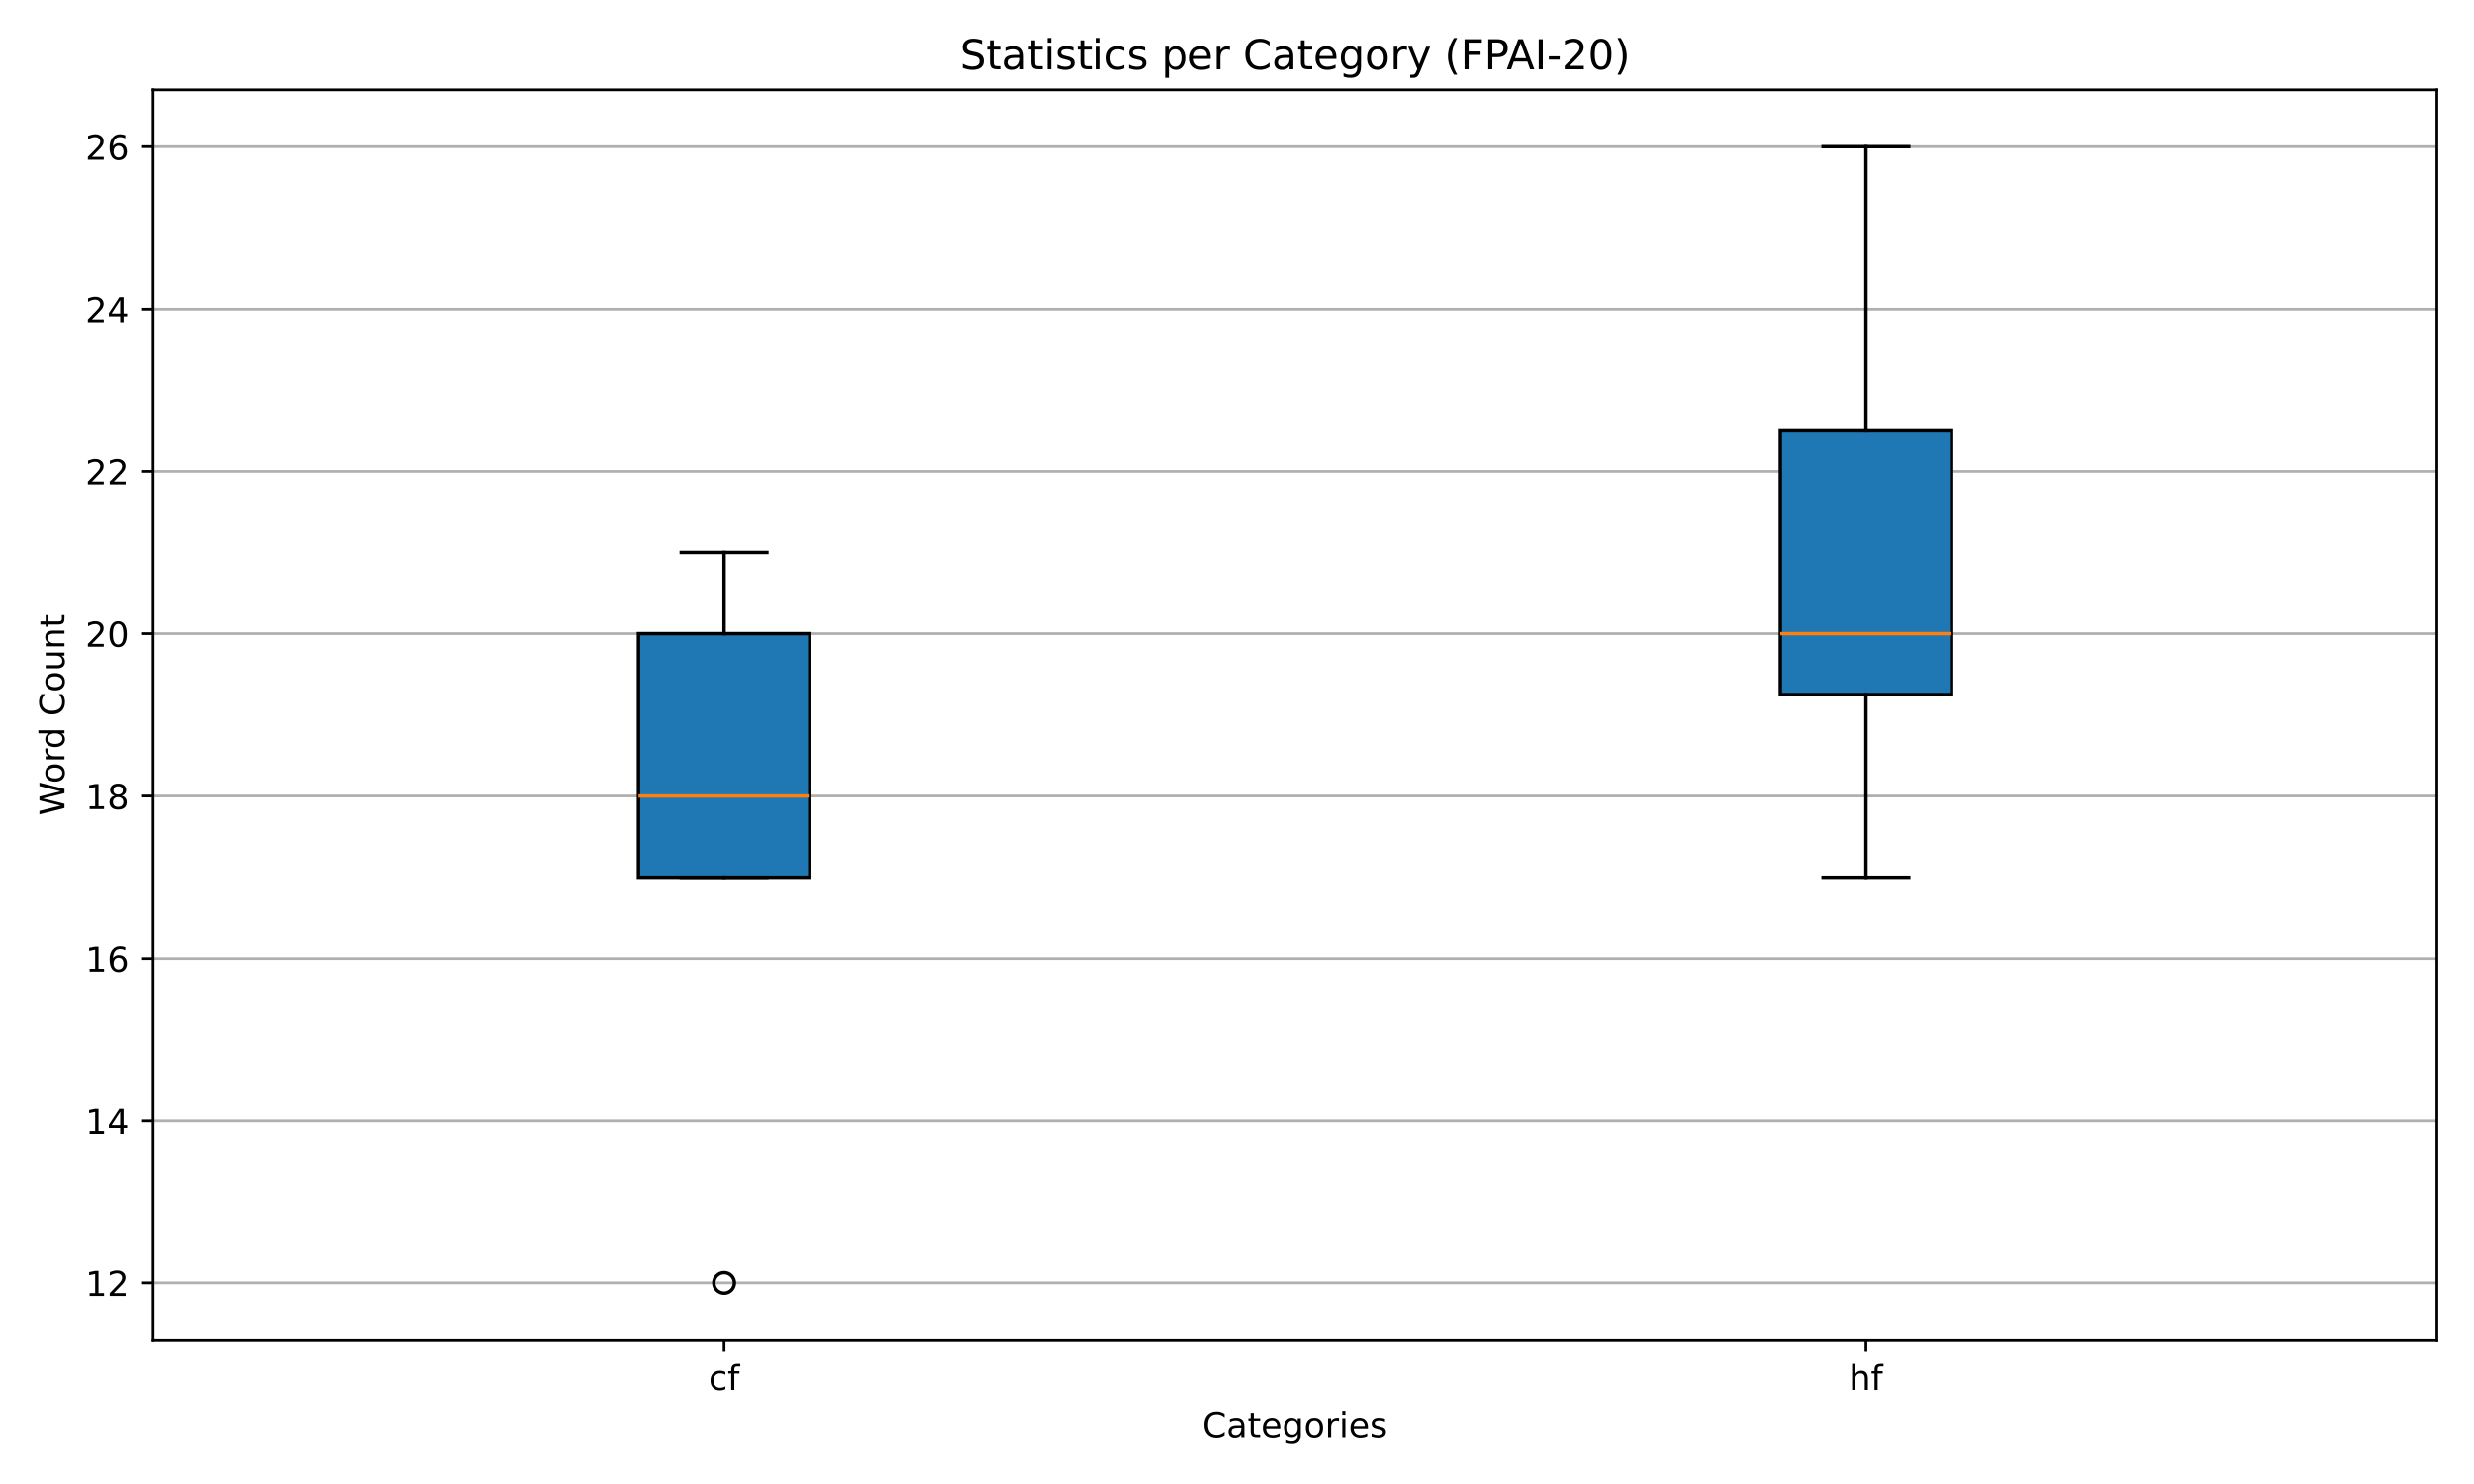
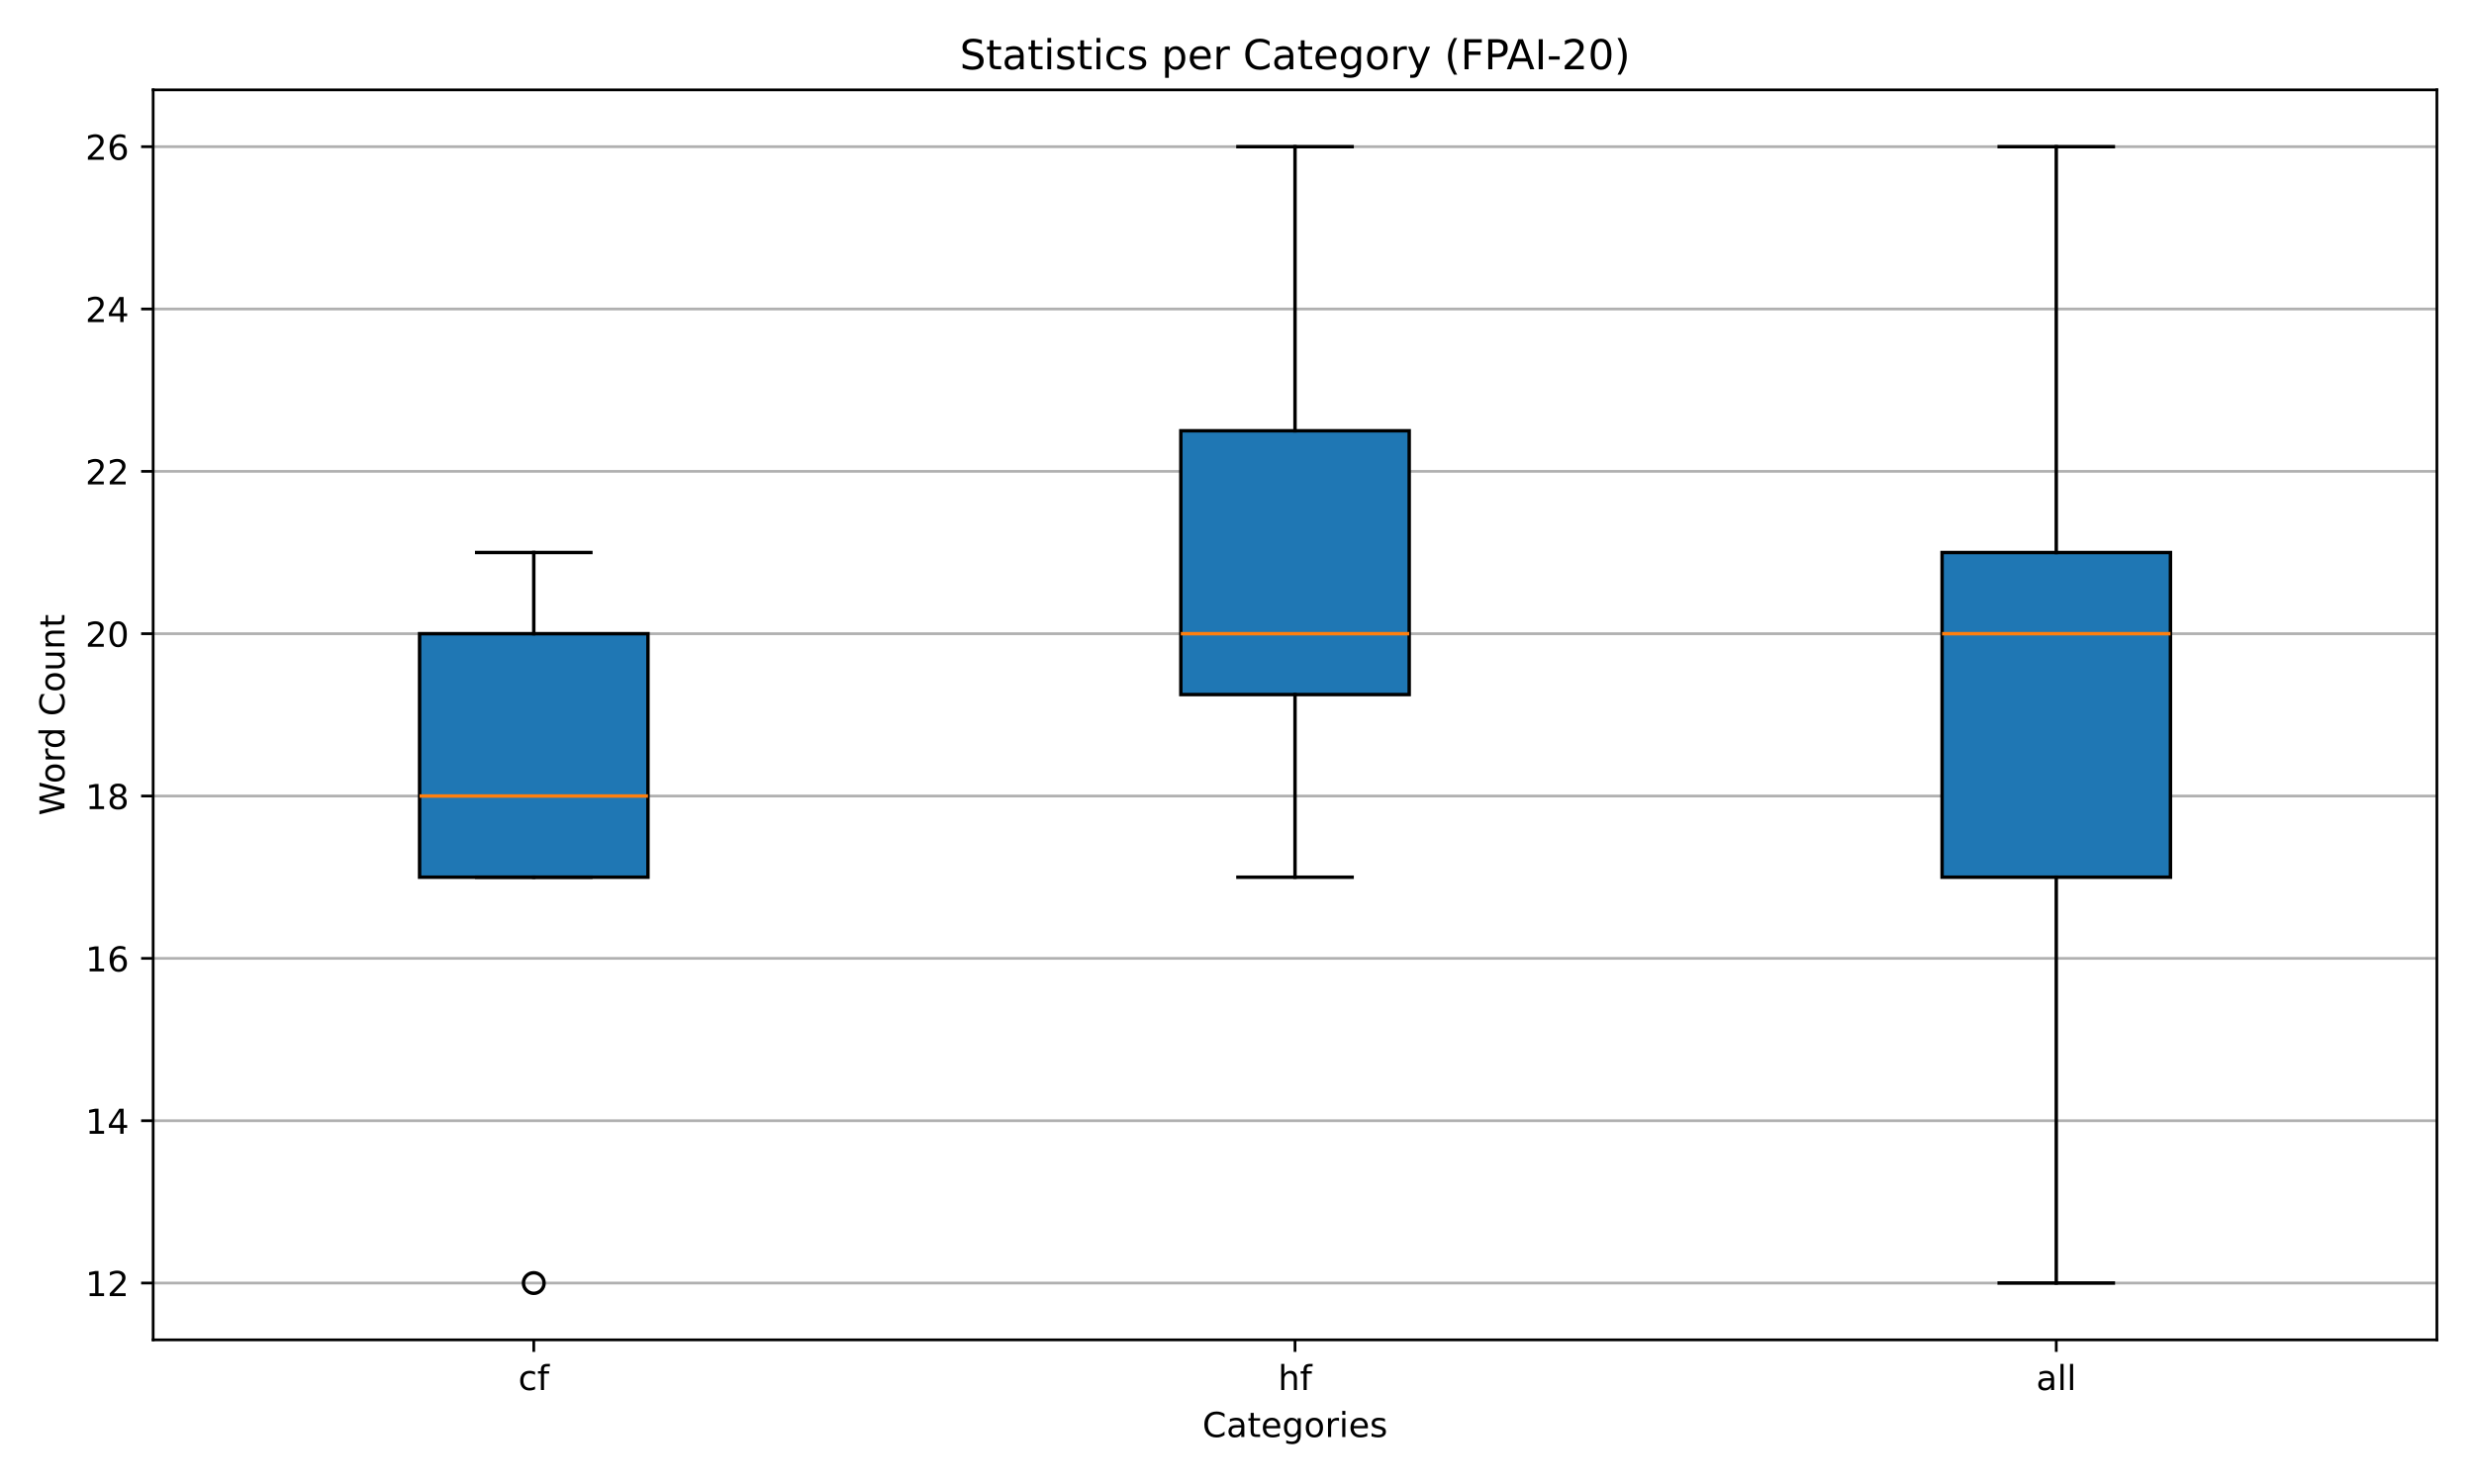
<svg xmlns="http://www.w3.org/2000/svg" xmlns:xlink="http://www.w3.org/1999/xlink" width="720pt" height="432pt" viewBox="0 0 720 432" version="1.1">
  <defs>
    <style type="text/css">*{stroke-linejoin: round; stroke-linecap: butt}</style>
  </defs>
  <g id="figure_1">
    <g id="patch_1">
      <path d="M 0 432  L 720 432  L 720 0  L 0 0  z " style="fill: #ffffff" />
    </g>
    <g id="axes_1">
      <g id="patch_2">
        <path d="M 44.57 390.04  L 709.2 390.04  L 709.2 26.16  L 44.57 26.16  z " style="fill: #ffffff" />
      </g>
      <g id="matplotlib.axis_1">
        <g id="xtick_1">
          <g id="line2d_1">
            <defs>
-               <path id="m78a4486abf" d="M 0 0  L 0 3.5  " style="stroke: #000000; stroke-width: 0.8" />
+               <path id="mfd4e4345b0" d="M 0 0  L 0 3.5  " style="stroke: #000000; stroke-width: 0.8" />
            </defs>
            <g>
-               <use xlink:href="#m78a4486abf" x="210.727" y="390.04" style="stroke: #000000; stroke-width: 0.8" />
+               <use xlink:href="#mfd4e4345b0" x="155.342" y="390.04" style="stroke: #000000; stroke-width: 0.8" />
            </g>
          </g>
          <g id="text_1">
-             <g transform="translate(206.2181 404.6384) scale(0.1 -0.1)">
+             <g transform="translate(150.8323 404.6384) scale(0.1 -0.1)">
              <defs>
                <path id="DejaVuSans-63" d="M 3122 3366  L 3122 2828  Q 2878 2963 2633 3030  Q 2388 3097 2138 3097  Q 1578 3097 1268 2742  Q 959 2388 959 1747  Q 959 1106 1268 751  Q 1578 397 2138 397  Q 2388 397 2633 464  Q 2878 531 3122 666  L 3122 134  Q 2881 22 2623 -34  Q 2366 -91 2075 -91  Q 1284 -91 818 406  Q 353 903 353 1747  Q 353 2603 823 3093  Q 1294 3584 2113 3584  Q 2378 3584 2631 3529  Q 2884 3475 3122 3366  z " transform="scale(0.015625)" />
                <path id="DejaVuSans-66" d="M 2375 4863  L 2375 4384  L 1825 4384  Q 1516 4384 1395 4259  Q 1275 4134 1275 3809  L 1275 3500  L 2222 3500  L 2222 3053  L 1275 3053  L 1275 0  L 697 0  L 697 3053  L 147 3053  L 147 3500  L 697 3500  L 697 3744  Q 697 4328 969 4595  Q 1241 4863 1831 4863  L 2375 4863  z " transform="scale(0.015625)" />
              </defs>
              <use xlink:href="#DejaVuSans-63" />
              <use xlink:href="#DejaVuSans-66" transform="translate(54.98047 0)" />
            </g>
          </g>
        </g>
        <g id="xtick_2">
          <g id="line2d_2">
            <g>
-               <use xlink:href="#m78a4486abf" x="543.043" y="390.04" style="stroke: #000000; stroke-width: 0.8" />
+               <use xlink:href="#mfd4e4345b0" x="376.885" y="390.04" style="stroke: #000000; stroke-width: 0.8" />
            </g>
          </g>
          <g id="text_2">
-             <g transform="translate(538.1136 404.6384) scale(0.1 -0.1)">
+             <g transform="translate(371.9561 404.6384) scale(0.1 -0.1)">
              <defs>
                <path id="DejaVuSans-68" d="M 3513 2113  L 3513 0  L 2938 0  L 2938 2094  Q 2938 2591 2744 2837  Q 2550 3084 2163 3084  Q 1697 3084 1428 2787  Q 1159 2491 1159 1978  L 1159 0  L 581 0  L 581 4863  L 1159 4863  L 1159 2956  Q 1366 3272 1645 3428  Q 1925 3584 2291 3584  Q 2894 3584 3203 3211  Q 3513 2838 3513 2113  z " transform="scale(0.015625)" />
              </defs>
              <use xlink:href="#DejaVuSans-68" />
              <use xlink:href="#DejaVuSans-66" transform="translate(63.37891 0)" />
            </g>
          </g>
        </g>
-         <g id="text_3">
+         <g id="xtick_3">
+           <g id="line2d_3">
+             <g>
+               <use xlink:href="#mfd4e4345b0" x="598.428" y="390.04" style="stroke: #000000; stroke-width: 0.8" />
+             </g>
+           </g>
+           <g id="text_3">
+             <g transform="translate(592.5861 404.6384) scale(0.1 -0.1)">
+               <defs>
+                 <path id="DejaVuSans-61" d="M 2194 1759  Q 1497 1759 1228 1600  Q 959 1441 959 1056  Q 959 750 1161 570  Q 1363 391 1709 391  Q 2188 391 2477 730  Q 2766 1069 2766 1631  L 2766 1759  L 2194 1759  z M 3341 1997  L 3341 0  L 2766 0  L 2766 531  Q 2569 213 2275 61  Q 1981 -91 1556 -91  Q 1019 -91 701 211  Q 384 513 384 1019  Q 384 1609 779 1909  Q 1175 2209 1959 2209  L 2766 2209  L 2766 2266  Q 2766 2663 2505 2880  Q 2244 3097 1772 3097  Q 1472 3097 1187 3025  Q 903 2953 641 2809  L 641 3341  Q 956 3463 1253 3523  Q 1550 3584 1831 3584  Q 2591 3584 2966 3190  Q 3341 2797 3341 1997  z " transform="scale(0.015625)" />
+                 <path id="DejaVuSans-6c" d="M 603 4863  L 1178 4863  L 1178 0  L 603 0  L 603 4863  z " transform="scale(0.015625)" />
+               </defs>
+               <use xlink:href="#DejaVuSans-61" />
+               <use xlink:href="#DejaVuSans-6c" transform="translate(61.2793 0)" />
+               <use xlink:href="#DejaVuSans-6c" transform="translate(89.0625 0)" />
+             </g>
+           </g>
+         </g>
+         <g id="text_4">
          <g transform="translate(349.9334 418.3166) scale(0.1 -0.1)">
            <defs>
              <path id="DejaVuSans-43" d="M 4122 4306  L 4122 3641  Q 3803 3938 3442 4084  Q 3081 4231 2675 4231  Q 1875 4231 1450 3742  Q 1025 3253 1025 2328  Q 1025 1406 1450 917  Q 1875 428 2675 428  Q 3081 428 3442 575  Q 3803 722 4122 1019  L 4122 359  Q 3791 134 3420 21  Q 3050 -91 2638 -91  Q 1578 -91 968 557  Q 359 1206 359 2328  Q 359 3453 968 4101  Q 1578 4750 2638 4750  Q 3056 4750 3426 4639  Q 3797 4528 4122 4306  z " transform="scale(0.015625)" />
-               <path id="DejaVuSans-61" d="M 2194 1759  Q 1497 1759 1228 1600  Q 959 1441 959 1056  Q 959 750 1161 570  Q 1363 391 1709 391  Q 2188 391 2477 730  Q 2766 1069 2766 1631  L 2766 1759  L 2194 1759  z M 3341 1997  L 3341 0  L 2766 0  L 2766 531  Q 2569 213 2275 61  Q 1981 -91 1556 -91  Q 1019 -91 701 211  Q 384 513 384 1019  Q 384 1609 779 1909  Q 1175 2209 1959 2209  L 2766 2209  L 2766 2266  Q 2766 2663 2505 2880  Q 2244 3097 1772 3097  Q 1472 3097 1187 3025  Q 903 2953 641 2809  L 641 3341  Q 956 3463 1253 3523  Q 1550 3584 1831 3584  Q 2591 3584 2966 3190  Q 3341 2797 3341 1997  z " transform="scale(0.015625)" />
              <path id="DejaVuSans-74" d="M 1172 4494  L 1172 3500  L 2356 3500  L 2356 3053  L 1172 3053  L 1172 1153  Q 1172 725 1289 603  Q 1406 481 1766 481  L 2356 481  L 2356 0  L 1766 0  Q 1100 0 847 248  Q 594 497 594 1153  L 594 3053  L 172 3053  L 172 3500  L 594 3500  L 594 4494  L 1172 4494  z " transform="scale(0.015625)" />
              <path id="DejaVuSans-65" d="M 3597 1894  L 3597 1613  L 953 1613  Q 991 1019 1311 708  Q 1631 397 2203 397  Q 2534 397 2845 478  Q 3156 559 3463 722  L 3463 178  Q 3153 47 2828 -22  Q 2503 -91 2169 -91  Q 1331 -91 842 396  Q 353 884 353 1716  Q 353 2575 817 3079  Q 1281 3584 2069 3584  Q 2775 3584 3186 3129  Q 3597 2675 3597 1894  z M 3022 2063  Q 3016 2534 2758 2815  Q 2500 3097 2075 3097  Q 1594 3097 1305 2825  Q 1016 2553 972 2059  L 3022 2063  z " transform="scale(0.015625)" />
              <path id="DejaVuSans-67" d="M 2906 1791  Q 2906 2416 2648 2759  Q 2391 3103 1925 3103  Q 1463 3103 1205 2759  Q 947 2416 947 1791  Q 947 1169 1205 825  Q 1463 481 1925 481  Q 2391 481 2648 825  Q 2906 1169 2906 1791  z M 3481 434  Q 3481 -459 3084 -895  Q 2688 -1331 1869 -1331  Q 1566 -1331 1297 -1286  Q 1028 -1241 775 -1147  L 775 -588  Q 1028 -725 1275 -790  Q 1522 -856 1778 -856  Q 2344 -856 2625 -561  Q 2906 -266 2906 331  L 2906 616  Q 2728 306 2450 153  Q 2172 0 1784 0  Q 1141 0 747 490  Q 353 981 353 1791  Q 353 2603 747 3093  Q 1141 3584 1784 3584  Q 2172 3584 2450 3431  Q 2728 3278 2906 2969  L 2906 3500  L 3481 3500  L 3481 434  z " transform="scale(0.015625)" />
              <path id="DejaVuSans-6f" d="M 1959 3097  Q 1497 3097 1228 2736  Q 959 2375 959 1747  Q 959 1119 1226 758  Q 1494 397 1959 397  Q 2419 397 2687 759  Q 2956 1122 2956 1747  Q 2956 2369 2687 2733  Q 2419 3097 1959 3097  z M 1959 3584  Q 2709 3584 3137 3096  Q 3566 2609 3566 1747  Q 3566 888 3137 398  Q 2709 -91 1959 -91  Q 1206 -91 779 398  Q 353 888 353 1747  Q 353 2609 779 3096  Q 1206 3584 1959 3584  z " transform="scale(0.015625)" />
              <path id="DejaVuSans-72" d="M 2631 2963  Q 2534 3019 2420 3045  Q 2306 3072 2169 3072  Q 1681 3072 1420 2755  Q 1159 2438 1159 1844  L 1159 0  L 581 0  L 581 3500  L 1159 3500  L 1159 2956  Q 1341 3275 1631 3429  Q 1922 3584 2338 3584  Q 2397 3584 2469 3576  Q 2541 3569 2628 3553  L 2631 2963  z " transform="scale(0.015625)" />
              <path id="DejaVuSans-69" d="M 603 3500  L 1178 3500  L 1178 0  L 603 0  L 603 3500  z M 603 4863  L 1178 4863  L 1178 4134  L 603 4134  L 603 4863  z " transform="scale(0.015625)" />
              <path id="DejaVuSans-73" d="M 2834 3397  L 2834 2853  Q 2591 2978 2328 3040  Q 2066 3103 1784 3103  Q 1356 3103 1142 2972  Q 928 2841 928 2578  Q 928 2378 1081 2264  Q 1234 2150 1697 2047  L 1894 2003  Q 2506 1872 2764 1633  Q 3022 1394 3022 966  Q 3022 478 2636 193  Q 2250 -91 1575 -91  Q 1294 -91 989 -36  Q 684 19 347 128  L 347 722  Q 666 556 975 473  Q 1284 391 1588 391  Q 1994 391 2212 530  Q 2431 669 2431 922  Q 2431 1156 2273 1281  Q 2116 1406 1581 1522  L 1381 1569  Q 847 1681 609 1914  Q 372 2147 372 2553  Q 372 3047 722 3315  Q 1072 3584 1716 3584  Q 2034 3584 2315 3537  Q 2597 3491 2834 3397  z " transform="scale(0.015625)" />
            </defs>
            <use xlink:href="#DejaVuSans-43" />
            <use xlink:href="#DejaVuSans-61" transform="translate(69.82422 0)" />
            <use xlink:href="#DejaVuSans-74" transform="translate(131.1035 0)" />
            <use xlink:href="#DejaVuSans-65" transform="translate(170.3125 0)" />
            <use xlink:href="#DejaVuSans-67" transform="translate(231.8359 0)" />
            <use xlink:href="#DejaVuSans-6f" transform="translate(295.3125 0)" />
            <use xlink:href="#DejaVuSans-72" transform="translate(356.4941 0)" />
            <use xlink:href="#DejaVuSans-69" transform="translate(397.6074 0)" />
            <use xlink:href="#DejaVuSans-65" transform="translate(425.3906 0)" />
            <use xlink:href="#DejaVuSans-73" transform="translate(486.9141 0)" />
          </g>
        </g>
      </g>
      <g id="matplotlib.axis_2">
        <g id="ytick_1">
-           <g id="line2d_3">
-             <path d="M 44.57 373.5  L 709.2 373.5  " clip-path="url(#pfeccc7ab6e)" style="fill: none; stroke: #b0b0b0; stroke-width: 0.8; stroke-linecap: square" />
-           </g>
          <g id="line2d_4">
+             <path d="M 44.57 373.5  L 709.2 373.5  " clip-path="url(#p1d890587c5)" style="fill: none; stroke: #b0b0b0; stroke-width: 0.8; stroke-linecap: square" />
+           </g>
+           <g id="line2d_5">
            <defs>
-               <path id="m500e303b0a" d="M 0 0  L -3.5 0  " style="stroke: #000000; stroke-width: 0.8" />
+               <path id="mf38fc05f3b" d="M 0 0  L -3.5 0  " style="stroke: #000000; stroke-width: 0.8" />
            </defs>
            <g>
-               <use xlink:href="#m500e303b0a" x="44.57" y="373.5" style="stroke: #000000; stroke-width: 0.8" />
-             </g>
-           </g>
-           <g id="text_4">
+               <use xlink:href="#mf38fc05f3b" x="44.57" y="373.5" style="stroke: #000000; stroke-width: 0.8" />
+             </g>
+           </g>
+           <g id="text_5">
            <g transform="translate(24.845 377.2992) scale(0.1 -0.1)">
              <defs>
                <path id="DejaVuSans-31" d="M 794 531  L 1825 531  L 1825 4091  L 703 3866  L 703 4441  L 1819 4666  L 2450 4666  L 2450 531  L 3481 531  L 3481 0  L 794 0  L 794 531  z " transform="scale(0.015625)" />
                <path id="DejaVuSans-32" d="M 1228 531  L 3431 531  L 3431 0  L 469 0  L 469 531  Q 828 903 1448 1529  Q 2069 2156 2228 2338  Q 2531 2678 2651 2914  Q 2772 3150 2772 3378  Q 2772 3750 2511 3984  Q 2250 4219 1831 4219  Q 1534 4219 1204 4116  Q 875 4013 500 3803  L 500 4441  Q 881 4594 1212 4672  Q 1544 4750 1819 4750  Q 2544 4750 2975 4387  Q 3406 4025 3406 3419  Q 3406 3131 3298 2873  Q 3191 2616 2906 2266  Q 2828 2175 2409 1742  Q 1991 1309 1228 531  z " transform="scale(0.015625)" />
              </defs>
              <use xlink:href="#DejaVuSans-31" />
              <use xlink:href="#DejaVuSans-32" transform="translate(63.62305 0)" />
            </g>
          </g>
        </g>
        <g id="ytick_2">
-           <g id="line2d_5">
-             <path d="M 44.57 326.243  L 709.2 326.243  " clip-path="url(#pfeccc7ab6e)" style="fill: none; stroke: #b0b0b0; stroke-width: 0.8; stroke-linecap: square" />
-           </g>
          <g id="line2d_6">
-             <g>
-               <use xlink:href="#m500e303b0a" x="44.57" y="326.243" style="stroke: #000000; stroke-width: 0.8" />
-             </g>
-           </g>
-           <g id="text_5">
+             <path d="M 44.57 326.243  L 709.2 326.243  " clip-path="url(#p1d890587c5)" style="fill: none; stroke: #b0b0b0; stroke-width: 0.8; stroke-linecap: square" />
+           </g>
+           <g id="line2d_7">
+             <g>
+               <use xlink:href="#mf38fc05f3b" x="44.57" y="326.243" style="stroke: #000000; stroke-width: 0.8" />
+             </g>
+           </g>
+           <g id="text_6">
            <g transform="translate(24.845 330.0421) scale(0.1 -0.1)">
              <defs>
                <path id="DejaVuSans-34" d="M 2419 4116  L 825 1625  L 2419 1625  L 2419 4116  z M 2253 4666  L 3047 4666  L 3047 1625  L 3713 1625  L 3713 1100  L 3047 1100  L 3047 0  L 2419 0  L 2419 1100  L 313 1100  L 313 1709  L 2253 4666  z " transform="scale(0.015625)" />
              </defs>
              <use xlink:href="#DejaVuSans-31" />
              <use xlink:href="#DejaVuSans-34" transform="translate(63.62305 0)" />
            </g>
          </g>
        </g>
        <g id="ytick_3">
-           <g id="line2d_7">
-             <path d="M 44.57 278.986  L 709.2 278.986  " clip-path="url(#pfeccc7ab6e)" style="fill: none; stroke: #b0b0b0; stroke-width: 0.8; stroke-linecap: square" />
-           </g>
          <g id="line2d_8">
-             <g>
-               <use xlink:href="#m500e303b0a" x="44.57" y="278.986" style="stroke: #000000; stroke-width: 0.8" />
-             </g>
-           </g>
-           <g id="text_6">
+             <path d="M 44.57 278.986  L 709.2 278.986  " clip-path="url(#p1d890587c5)" style="fill: none; stroke: #b0b0b0; stroke-width: 0.8; stroke-linecap: square" />
+           </g>
+           <g id="line2d_9">
+             <g>
+               <use xlink:href="#mf38fc05f3b" x="44.57" y="278.986" style="stroke: #000000; stroke-width: 0.8" />
+             </g>
+           </g>
+           <g id="text_7">
            <g transform="translate(24.845 282.7849) scale(0.1 -0.1)">
              <defs>
                <path id="DejaVuSans-36" d="M 2113 2584  Q 1688 2584 1439 2293  Q 1191 2003 1191 1497  Q 1191 994 1439 701  Q 1688 409 2113 409  Q 2538 409 2786 701  Q 3034 994 3034 1497  Q 3034 2003 2786 2293  Q 2538 2584 2113 2584  z M 3366 4563  L 3366 3988  Q 3128 4100 2886 4159  Q 2644 4219 2406 4219  Q 1781 4219 1451 3797  Q 1122 3375 1075 2522  Q 1259 2794 1537 2939  Q 1816 3084 2150 3084  Q 2853 3084 3261 2657  Q 3669 2231 3669 1497  Q 3669 778 3244 343  Q 2819 -91 2113 -91  Q 1303 -91 875 529  Q 447 1150 447 2328  Q 447 3434 972 4092  Q 1497 4750 2381 4750  Q 2619 4750 2861 4703  Q 3103 4656 3366 4563  z " transform="scale(0.015625)" />
              </defs>
              <use xlink:href="#DejaVuSans-31" />
              <use xlink:href="#DejaVuSans-36" transform="translate(63.62305 0)" />
            </g>
          </g>
        </g>
        <g id="ytick_4">
-           <g id="line2d_9">
-             <path d="M 44.57 231.729  L 709.2 231.729  " clip-path="url(#pfeccc7ab6e)" style="fill: none; stroke: #b0b0b0; stroke-width: 0.8; stroke-linecap: square" />
-           </g>
          <g id="line2d_10">
-             <g>
-               <use xlink:href="#m500e303b0a" x="44.57" y="231.729" style="stroke: #000000; stroke-width: 0.8" />
-             </g>
-           </g>
-           <g id="text_7">
+             <path d="M 44.57 231.729  L 709.2 231.729  " clip-path="url(#p1d890587c5)" style="fill: none; stroke: #b0b0b0; stroke-width: 0.8; stroke-linecap: square" />
+           </g>
+           <g id="line2d_11">
+             <g>
+               <use xlink:href="#mf38fc05f3b" x="44.57" y="231.729" style="stroke: #000000; stroke-width: 0.8" />
+             </g>
+           </g>
+           <g id="text_8">
            <g transform="translate(24.845 235.5278) scale(0.1 -0.1)">
              <defs>
                <path id="DejaVuSans-38" d="M 2034 2216  Q 1584 2216 1326 1975  Q 1069 1734 1069 1313  Q 1069 891 1326 650  Q 1584 409 2034 409  Q 2484 409 2743 651  Q 3003 894 3003 1313  Q 3003 1734 2745 1975  Q 2488 2216 2034 2216  z M 1403 2484  Q 997 2584 770 2862  Q 544 3141 544 3541  Q 544 4100 942 4425  Q 1341 4750 2034 4750  Q 2731 4750 3128 4425  Q 3525 4100 3525 3541  Q 3525 3141 3298 2862  Q 3072 2584 2669 2484  Q 3125 2378 3379 2068  Q 3634 1759 3634 1313  Q 3634 634 3220 271  Q 2806 -91 2034 -91  Q 1263 -91 848 271  Q 434 634 434 1313  Q 434 1759 690 2068  Q 947 2378 1403 2484  z M 1172 3481  Q 1172 3119 1398 2916  Q 1625 2713 2034 2713  Q 2441 2713 2670 2916  Q 2900 3119 2900 3481  Q 2900 3844 2670 4047  Q 2441 4250 2034 4250  Q 1625 4250 1398 4047  Q 1172 3844 1172 3481  z " transform="scale(0.015625)" />
              </defs>
              <use xlink:href="#DejaVuSans-31" />
              <use xlink:href="#DejaVuSans-38" transform="translate(63.62305 0)" />
            </g>
          </g>
        </g>
        <g id="ytick_5">
-           <g id="line2d_11">
-             <path d="M 44.57 184.471  L 709.2 184.471  " clip-path="url(#pfeccc7ab6e)" style="fill: none; stroke: #b0b0b0; stroke-width: 0.8; stroke-linecap: square" />
-           </g>
          <g id="line2d_12">
-             <g>
-               <use xlink:href="#m500e303b0a" x="44.57" y="184.471" style="stroke: #000000; stroke-width: 0.8" />
-             </g>
-           </g>
-           <g id="text_8">
+             <path d="M 44.57 184.471  L 709.2 184.471  " clip-path="url(#p1d890587c5)" style="fill: none; stroke: #b0b0b0; stroke-width: 0.8; stroke-linecap: square" />
+           </g>
+           <g id="line2d_13">
+             <g>
+               <use xlink:href="#mf38fc05f3b" x="44.57" y="184.471" style="stroke: #000000; stroke-width: 0.8" />
+             </g>
+           </g>
+           <g id="text_9">
            <g transform="translate(24.845 188.2706) scale(0.1 -0.1)">
              <defs>
                <path id="DejaVuSans-30" d="M 2034 4250  Q 1547 4250 1301 3770  Q 1056 3291 1056 2328  Q 1056 1369 1301 889  Q 1547 409 2034 409  Q 2525 409 2770 889  Q 3016 1369 3016 2328  Q 3016 3291 2770 3770  Q 2525 4250 2034 4250  z M 2034 4750  Q 2819 4750 3233 4129  Q 3647 3509 3647 2328  Q 3647 1150 3233 529  Q 2819 -91 2034 -91  Q 1250 -91 836 529  Q 422 1150 422 2328  Q 422 3509 836 4129  Q 1250 4750 2034 4750  z " transform="scale(0.015625)" />
              </defs>
              <use xlink:href="#DejaVuSans-32" />
              <use xlink:href="#DejaVuSans-30" transform="translate(63.62305 0)" />
            </g>
          </g>
        </g>
        <g id="ytick_6">
-           <g id="line2d_13">
-             <path d="M 44.57 137.214  L 709.2 137.214  " clip-path="url(#pfeccc7ab6e)" style="fill: none; stroke: #b0b0b0; stroke-width: 0.8; stroke-linecap: square" />
-           </g>
          <g id="line2d_14">
-             <g>
-               <use xlink:href="#m500e303b0a" x="44.57" y="137.214" style="stroke: #000000; stroke-width: 0.8" />
-             </g>
-           </g>
-           <g id="text_9">
+             <path d="M 44.57 137.214  L 709.2 137.214  " clip-path="url(#p1d890587c5)" style="fill: none; stroke: #b0b0b0; stroke-width: 0.8; stroke-linecap: square" />
+           </g>
+           <g id="line2d_15">
+             <g>
+               <use xlink:href="#mf38fc05f3b" x="44.57" y="137.214" style="stroke: #000000; stroke-width: 0.8" />
+             </g>
+           </g>
+           <g id="text_10">
            <g transform="translate(24.845 141.0135) scale(0.1 -0.1)">
              <use xlink:href="#DejaVuSans-32" />
              <use xlink:href="#DejaVuSans-32" transform="translate(63.62305 0)" />
            </g>
          </g>
        </g>
        <g id="ytick_7">
-           <g id="line2d_15">
-             <path d="M 44.57 89.957  L 709.2 89.957  " clip-path="url(#pfeccc7ab6e)" style="fill: none; stroke: #b0b0b0; stroke-width: 0.8; stroke-linecap: square" />
-           </g>
          <g id="line2d_16">
-             <g>
-               <use xlink:href="#m500e303b0a" x="44.57" y="89.957" style="stroke: #000000; stroke-width: 0.8" />
-             </g>
-           </g>
-           <g id="text_10">
+             <path d="M 44.57 89.957  L 709.2 89.957  " clip-path="url(#p1d890587c5)" style="fill: none; stroke: #b0b0b0; stroke-width: 0.8; stroke-linecap: square" />
+           </g>
+           <g id="line2d_17">
+             <g>
+               <use xlink:href="#mf38fc05f3b" x="44.57" y="89.957" style="stroke: #000000; stroke-width: 0.8" />
+             </g>
+           </g>
+           <g id="text_11">
            <g transform="translate(24.845 93.75636) scale(0.1 -0.1)">
              <use xlink:href="#DejaVuSans-32" />
              <use xlink:href="#DejaVuSans-34" transform="translate(63.62305 0)" />
            </g>
          </g>
        </g>
        <g id="ytick_8">
-           <g id="line2d_17">
-             <path d="M 44.57 42.7  L 709.2 42.7  " clip-path="url(#pfeccc7ab6e)" style="fill: none; stroke: #b0b0b0; stroke-width: 0.8; stroke-linecap: square" />
-           </g>
          <g id="line2d_18">
-             <g>
-               <use xlink:href="#m500e303b0a" x="44.57" y="42.7" style="stroke: #000000; stroke-width: 0.8" />
-             </g>
-           </g>
-           <g id="text_11">
+             <path d="M 44.57 42.7  L 709.2 42.7  " clip-path="url(#p1d890587c5)" style="fill: none; stroke: #b0b0b0; stroke-width: 0.8; stroke-linecap: square" />
+           </g>
+           <g id="line2d_19">
+             <g>
+               <use xlink:href="#mf38fc05f3b" x="44.57" y="42.7" style="stroke: #000000; stroke-width: 0.8" />
+             </g>
+           </g>
+           <g id="text_12">
            <g transform="translate(24.845 46.49922) scale(0.1 -0.1)">
              <use xlink:href="#DejaVuSans-32" />
              <use xlink:href="#DejaVuSans-36" transform="translate(63.62305 0)" />
            </g>
          </g>
        </g>
-         <g id="text_12">
+         <g id="text_13">
          <g transform="translate(18.76531 237.3891) rotate(-90) scale(0.1 -0.1)">
            <defs>
              <path id="DejaVuSans-57" d="M 213 4666  L 850 4666  L 1831 722  L 2809 4666  L 3519 4666  L 4500 722  L 5478 4666  L 6119 4666  L 4947 0  L 4153 0  L 3169 4050  L 2175 0  L 1381 0  L 213 4666  z " transform="scale(0.015625)" />
              <path id="DejaVuSans-64" d="M 2906 2969  L 2906 4863  L 3481 4863  L 3481 0  L 2906 0  L 2906 525  Q 2725 213 2448 61  Q 2172 -91 1784 -91  Q 1150 -91 751 415  Q 353 922 353 1747  Q 353 2572 751 3078  Q 1150 3584 1784 3584  Q 2172 3584 2448 3432  Q 2725 3281 2906 2969  z M 947 1747  Q 947 1113 1208 752  Q 1469 391 1925 391  Q 2381 391 2643 752  Q 2906 1113 2906 1747  Q 2906 2381 2643 2742  Q 2381 3103 1925 3103  Q 1469 3103 1208 2742  Q 947 2381 947 1747  z " transform="scale(0.015625)" />
              <path id="DejaVuSans-20" transform="scale(0.015625)" />
              <path id="DejaVuSans-75" d="M 544 1381  L 544 3500  L 1119 3500  L 1119 1403  Q 1119 906 1312 657  Q 1506 409 1894 409  Q 2359 409 2629 706  Q 2900 1003 2900 1516  L 2900 3500  L 3475 3500  L 3475 0  L 2900 0  L 2900 538  Q 2691 219 2414 64  Q 2138 -91 1772 -91  Q 1169 -91 856 284  Q 544 659 544 1381  z M 1991 3584  L 1991 3584  z " transform="scale(0.015625)" />
              <path id="DejaVuSans-6e" d="M 3513 2113  L 3513 0  L 2938 0  L 2938 2094  Q 2938 2591 2744 2837  Q 2550 3084 2163 3084  Q 1697 3084 1428 2787  Q 1159 2491 1159 1978  L 1159 0  L 581 0  L 581 3500  L 1159 3500  L 1159 2956  Q 1366 3272 1645 3428  Q 1925 3584 2291 3584  Q 2894 3584 3203 3211  Q 3513 2838 3513 2113  z " transform="scale(0.015625)" />
            </defs>
            <use xlink:href="#DejaVuSans-57" />
            <use xlink:href="#DejaVuSans-6f" transform="translate(93.00195 0)" />
            <use xlink:href="#DejaVuSans-72" transform="translate(154.1836 0)" />
            <use xlink:href="#DejaVuSans-64" transform="translate(193.5469 0)" />
            <use xlink:href="#DejaVuSans-20" transform="translate(257.0234 0)" />
            <use xlink:href="#DejaVuSans-43" transform="translate(288.8105 0)" />
            <use xlink:href="#DejaVuSans-6f" transform="translate(358.6348 0)" />
            <use xlink:href="#DejaVuSans-75" transform="translate(419.8164 0)" />
            <use xlink:href="#DejaVuSans-6e" transform="translate(483.1953 0)" />
            <use xlink:href="#DejaVuSans-74" transform="translate(546.5742 0)" />
          </g>
        </g>
      </g>
      <g id="patch_3">
-         <path d="M 185.804 255.357  L 235.651 255.357  L 235.651 184.471  L 185.804 184.471  L 185.804 255.357  z " clip-path="url(#pfeccc7ab6e)" style="fill: #1f77b4; stroke: #000000; stroke-linejoin: miter" />
-       </g>
-       <g id="line2d_19">
-         <path d="M 210.727 255.357  L 210.727 255.357  " clip-path="url(#pfeccc7ab6e)" style="fill: none; stroke: #000000; stroke-linecap: square" />
+         <path d="M 122.11 255.357  L 188.573 255.357  L 188.573 184.471  L 122.11 184.471  L 122.11 255.357  z " clip-path="url(#p1d890587c5)" style="fill: #1f77b4; stroke: #000000; stroke-linejoin: miter" />
      </g>
      <g id="line2d_20">
-         <path d="M 210.727 184.471  L 210.727 160.843  " clip-path="url(#pfeccc7ab6e)" style="fill: none; stroke: #000000; stroke-linecap: square" />
+         <path d="M 155.342 255.357  L 155.342 255.357  " clip-path="url(#p1d890587c5)" style="fill: none; stroke: #000000; stroke-linecap: square" />
      </g>
      <g id="line2d_21">
-         <path d="M 198.266 255.357  L 223.189 255.357  " clip-path="url(#pfeccc7ab6e)" style="fill: none; stroke: #000000; stroke-linecap: square" />
+         <path d="M 155.342 184.471  L 155.342 160.843  " clip-path="url(#p1d890587c5)" style="fill: none; stroke: #000000; stroke-linecap: square" />
      </g>
      <g id="line2d_22">
-         <path d="M 198.266 160.843  L 223.189 160.843  " clip-path="url(#pfeccc7ab6e)" style="fill: none; stroke: #000000; stroke-linecap: square" />
+         <path d="M 138.726 255.357  L 171.957 255.357  " clip-path="url(#p1d890587c5)" style="fill: none; stroke: #000000; stroke-linecap: square" />
      </g>
      <g id="line2d_23">
+         <path d="M 138.726 160.843  L 171.957 160.843  " clip-path="url(#p1d890587c5)" style="fill: none; stroke: #000000; stroke-linecap: square" />
+       </g>
+       <g id="line2d_24">
        <defs>
-           <path id="m27d4255324" d="M 0 3  C 0.796 3 1.559 2.684 2.121 2.121  C 2.684 1.559 3 0.796 3 0  C 3 -0.796 2.684 -1.559 2.121 -2.121  C 1.559 -2.684 0.796 -3 0 -3  C -0.796 -3 -1.559 -2.684 -2.121 -2.121  C -2.684 -1.559 -3 -0.796 -3 0  C -3 0.796 -2.684 1.559 -2.121 2.121  C -1.559 2.684 -0.796 3 0 3  z " style="stroke: #000000" />
+           <path id="m33a89b88c9" d="M 0 3  C 0.796 3 1.559 2.684 2.121 2.121  C 2.684 1.559 3 0.796 3 0  C 3 -0.796 2.684 -1.559 2.121 -2.121  C 1.559 -2.684 0.796 -3 0 -3  C -0.796 -3 -1.559 -2.684 -2.121 -2.121  C -2.684 -1.559 -3 -0.796 -3 0  C -3 0.796 -2.684 1.559 -2.121 2.121  C -1.559 2.684 -0.796 3 0 3  z " style="stroke: #000000" />
        </defs>
-         <g clip-path="url(#pfeccc7ab6e)">
-           <use xlink:href="#m27d4255324" x="210.727" y="373.5" style="fill-opacity: 0; stroke: #000000" />
+         <g clip-path="url(#p1d890587c5)">
+           <use xlink:href="#m33a89b88c9" x="155.342" y="373.5" style="fill-opacity: 0; stroke: #000000" />
        </g>
      </g>
      <g id="patch_4">
-         <path d="M 518.119 202.193  L 567.966 202.193  L 567.966 125.4  L 518.119 125.4  L 518.119 202.193  z " clip-path="url(#pfeccc7ab6e)" style="fill: #1f77b4; stroke: #000000; stroke-linejoin: miter" />
-       </g>
-       <g id="line2d_24">
-         <path d="M 543.043 202.193  L 543.043 255.357  " clip-path="url(#pfeccc7ab6e)" style="fill: none; stroke: #000000; stroke-linecap: square" />
+         <path d="M 343.654 202.193  L 410.116 202.193  L 410.116 125.4  L 343.654 125.4  L 343.654 202.193  z " clip-path="url(#p1d890587c5)" style="fill: #1f77b4; stroke: #000000; stroke-linejoin: miter" />
      </g>
      <g id="line2d_25">
-         <path d="M 543.043 125.4  L 543.043 42.7  " clip-path="url(#pfeccc7ab6e)" style="fill: none; stroke: #000000; stroke-linecap: square" />
+         <path d="M 376.885 202.193  L 376.885 255.357  " clip-path="url(#p1d890587c5)" style="fill: none; stroke: #000000; stroke-linecap: square" />
      </g>
      <g id="line2d_26">
-         <path d="M 530.581 255.357  L 555.504 255.357  " clip-path="url(#pfeccc7ab6e)" style="fill: none; stroke: #000000; stroke-linecap: square" />
+         <path d="M 376.885 125.4  L 376.885 42.7  " clip-path="url(#p1d890587c5)" style="fill: none; stroke: #000000; stroke-linecap: square" />
      </g>
      <g id="line2d_27">
-         <path d="M 530.581 42.7  L 555.504 42.7  " clip-path="url(#pfeccc7ab6e)" style="fill: none; stroke: #000000; stroke-linecap: square" />
-       </g>
-       <g id="line2d_28" />
-       <g id="line2d_29">
-         <path d="M 185.804 231.729  L 235.651 231.729  " clip-path="url(#pfeccc7ab6e)" style="fill: none; stroke: #ff7f0e" />
+         <path d="M 360.269 255.357  L 393.501 255.357  " clip-path="url(#p1d890587c5)" style="fill: none; stroke: #000000; stroke-linecap: square" />
+       </g>
+       <g id="line2d_28">
+         <path d="M 360.269 42.7  L 393.501 42.7  " clip-path="url(#p1d890587c5)" style="fill: none; stroke: #000000; stroke-linecap: square" />
+       </g>
+       <g id="line2d_29" />
+       <g id="patch_5">
+         <path d="M 565.197 255.357  L 631.66 255.357  L 631.66 160.843  L 565.197 160.843  L 565.197 255.357  z " clip-path="url(#p1d890587c5)" style="fill: #1f77b4; stroke: #000000; stroke-linejoin: miter" />
      </g>
      <g id="line2d_30">
-         <path d="M 518.119 184.471  L 567.966 184.471  " clip-path="url(#pfeccc7ab6e)" style="fill: none; stroke: #ff7f0e" />
-       </g>
-       <g id="patch_5">
+         <path d="M 598.428 255.357  L 598.428 373.5  " clip-path="url(#p1d890587c5)" style="fill: none; stroke: #000000; stroke-linecap: square" />
+       </g>
+       <g id="line2d_31">
+         <path d="M 598.428 160.843  L 598.428 42.7  " clip-path="url(#p1d890587c5)" style="fill: none; stroke: #000000; stroke-linecap: square" />
+       </g>
+       <g id="line2d_32">
+         <path d="M 581.813 373.5  L 615.044 373.5  " clip-path="url(#p1d890587c5)" style="fill: none; stroke: #000000; stroke-linecap: square" />
+       </g>
+       <g id="line2d_33">
+         <path d="M 581.813 42.7  L 615.044 42.7  " clip-path="url(#p1d890587c5)" style="fill: none; stroke: #000000; stroke-linecap: square" />
+       </g>
+       <g id="line2d_34" />
+       <g id="line2d_35">
+         <path d="M 122.11 231.729  L 188.573 231.729  " clip-path="url(#p1d890587c5)" style="fill: none; stroke: #ff7f0e" />
+       </g>
+       <g id="line2d_36">
+         <path d="M 343.654 184.471  L 410.116 184.471  " clip-path="url(#p1d890587c5)" style="fill: none; stroke: #ff7f0e" />
+       </g>
+       <g id="line2d_37">
+         <path d="M 565.197 184.471  L 631.66 184.471  " clip-path="url(#p1d890587c5)" style="fill: none; stroke: #ff7f0e" />
+       </g>
+       <g id="patch_6">
        <path d="M 44.57 390.04  L 44.57 26.16  " style="fill: none; stroke: #000000; stroke-width: 0.8; stroke-linejoin: miter; stroke-linecap: square" />
      </g>
-       <g id="patch_6">
+       <g id="patch_7">
        <path d="M 709.2 390.04  L 709.2 26.16  " style="fill: none; stroke: #000000; stroke-width: 0.8; stroke-linejoin: miter; stroke-linecap: square" />
      </g>
-       <g id="patch_7">
+       <g id="patch_8">
        <path d="M 44.57 390.04  L 709.2 390.04  " style="fill: none; stroke: #000000; stroke-width: 0.8; stroke-linejoin: miter; stroke-linecap: square" />
      </g>
-       <g id="patch_8">
+       <g id="patch_9">
        <path d="M 44.57 26.16  L 709.2 26.16  " style="fill: none; stroke: #000000; stroke-width: 0.8; stroke-linejoin: miter; stroke-linecap: square" />
      </g>
-       <g id="text_13">
+       <g id="text_14">
        <g transform="translate(279.3194 20.16) scale(0.12 -0.12)">
          <defs>
            <path id="DejaVuSans-53" d="M 3425 4513  L 3425 3897  Q 3066 4069 2747 4153  Q 2428 4238 2131 4238  Q 1616 4238 1336 4038  Q 1056 3838 1056 3469  Q 1056 3159 1242 3001  Q 1428 2844 1947 2747  L 2328 2669  Q 3034 2534 3370 2195  Q 3706 1856 3706 1288  Q 3706 609 3251 259  Q 2797 -91 1919 -91  Q 1588 -91 1214 -16  Q 841 59 441 206  L 441 856  Q 825 641 1194 531  Q 1563 422 1919 422  Q 2459 422 2753 634  Q 3047 847 3047 1241  Q 3047 1584 2836 1778  Q 2625 1972 2144 2069  L 1759 2144  Q 1053 2284 737 2584  Q 422 2884 422 3419  Q 422 4038 858 4394  Q 1294 4750 2059 4750  Q 2388 4750 2728 4690  Q 3069 4631 3425 4513  z " transform="scale(0.015625)" />
            <path id="DejaVuSans-70" d="M 1159 525  L 1159 -1331  L 581 -1331  L 581 3500  L 1159 3500  L 1159 2969  Q 1341 3281 1617 3432  Q 1894 3584 2278 3584  Q 2916 3584 3314 3078  Q 3713 2572 3713 1747  Q 3713 922 3314 415  Q 2916 -91 2278 -91  Q 1894 -91 1617 61  Q 1341 213 1159 525  z M 3116 1747  Q 3116 2381 2855 2742  Q 2594 3103 2138 3103  Q 1681 3103 1420 2742  Q 1159 2381 1159 1747  Q 1159 1113 1420 752  Q 1681 391 2138 391  Q 2594 391 2855 752  Q 3116 1113 3116 1747  z " transform="scale(0.015625)" />
            <path id="DejaVuSans-79" d="M 2059 -325  Q 1816 -950 1584 -1140  Q 1353 -1331 966 -1331  L 506 -1331  L 506 -850  L 844 -850  Q 1081 -850 1212 -737  Q 1344 -625 1503 -206  L 1606 56  L 191 3500  L 800 3500  L 1894 763  L 2988 3500  L 3597 3500  L 2059 -325  z " transform="scale(0.015625)" />
            <path id="DejaVuSans-28" d="M 1984 4856  Q 1566 4138 1362 3434  Q 1159 2731 1159 2009  Q 1159 1288 1364 580  Q 1569 -128 1984 -844  L 1484 -844  Q 1016 -109 783 600  Q 550 1309 550 2009  Q 550 2706 781 3412  Q 1013 4119 1484 4856  L 1984 4856  z " transform="scale(0.015625)" />
            <path id="DejaVuSans-46" d="M 628 4666  L 3309 4666  L 3309 4134  L 1259 4134  L 1259 2759  L 3109 2759  L 3109 2228  L 1259 2228  L 1259 0  L 628 0  L 628 4666  z " transform="scale(0.015625)" />
            <path id="DejaVuSans-50" d="M 1259 4147  L 1259 2394  L 2053 2394  Q 2494 2394 2734 2622  Q 2975 2850 2975 3272  Q 2975 3691 2734 3919  Q 2494 4147 2053 4147  L 1259 4147  z M 628 4666  L 2053 4666  Q 2838 4666 3239 4311  Q 3641 3956 3641 3272  Q 3641 2581 3239 2228  Q 2838 1875 2053 1875  L 1259 1875  L 1259 0  L 628 0  L 628 4666  z " transform="scale(0.015625)" />
            <path id="DejaVuSans-41" d="M 2188 4044  L 1331 1722  L 3047 1722  L 2188 4044  z M 1831 4666  L 2547 4666  L 4325 0  L 3669 0  L 3244 1197  L 1141 1197  L 716 0  L 50 0  L 1831 4666  z " transform="scale(0.015625)" />
            <path id="DejaVuSans-49" d="M 628 4666  L 1259 4666  L 1259 0  L 628 0  L 628 4666  z " transform="scale(0.015625)" />
            <path id="DejaVuSans-2d" d="M 313 2009  L 1997 2009  L 1997 1497  L 313 1497  L 313 2009  z " transform="scale(0.015625)" />
            <path id="DejaVuSans-29" d="M 513 4856  L 1013 4856  Q 1481 4119 1714 3412  Q 1947 2706 1947 2009  Q 1947 1309 1714 600  Q 1481 -109 1013 -844  L 513 -844  Q 928 -128 1133 580  Q 1338 1288 1338 2009  Q 1338 2731 1133 3434  Q 928 4138 513 4856  z " transform="scale(0.015625)" />
          </defs>
          <use xlink:href="#DejaVuSans-53" />
          <use xlink:href="#DejaVuSans-74" transform="translate(63.47656 0)" />
          <use xlink:href="#DejaVuSans-61" transform="translate(102.6855 0)" />
          <use xlink:href="#DejaVuSans-74" transform="translate(163.9648 0)" />
          <use xlink:href="#DejaVuSans-69" transform="translate(203.1738 0)" />
          <use xlink:href="#DejaVuSans-73" transform="translate(230.957 0)" />
          <use xlink:href="#DejaVuSans-74" transform="translate(283.0566 0)" />
          <use xlink:href="#DejaVuSans-69" transform="translate(322.2656 0)" />
          <use xlink:href="#DejaVuSans-63" transform="translate(350.0488 0)" />
          <use xlink:href="#DejaVuSans-73" transform="translate(405.0293 0)" />
          <use xlink:href="#DejaVuSans-20" transform="translate(457.1289 0)" />
          <use xlink:href="#DejaVuSans-70" transform="translate(488.916 0)" />
          <use xlink:href="#DejaVuSans-65" transform="translate(552.3926 0)" />
          <use xlink:href="#DejaVuSans-72" transform="translate(613.916 0)" />
          <use xlink:href="#DejaVuSans-20" transform="translate(655.0293 0)" />
          <use xlink:href="#DejaVuSans-43" transform="translate(686.8164 0)" />
          <use xlink:href="#DejaVuSans-61" transform="translate(756.6406 0)" />
          <use xlink:href="#DejaVuSans-74" transform="translate(817.9199 0)" />
          <use xlink:href="#DejaVuSans-65" transform="translate(857.1289 0)" />
          <use xlink:href="#DejaVuSans-67" transform="translate(918.6523 0)" />
          <use xlink:href="#DejaVuSans-6f" transform="translate(982.1289 0)" />
          <use xlink:href="#DejaVuSans-72" transform="translate(1043.311 0)" />
          <use xlink:href="#DejaVuSans-79" transform="translate(1084.424 0)" />
          <use xlink:href="#DejaVuSans-20" transform="translate(1143.604 0)" />
          <use xlink:href="#DejaVuSans-28" transform="translate(1175.391 0)" />
          <use xlink:href="#DejaVuSans-46" transform="translate(1214.404 0)" />
          <use xlink:href="#DejaVuSans-50" transform="translate(1271.924 0)" />
          <use xlink:href="#DejaVuSans-41" transform="translate(1325.852 0)" />
          <use xlink:href="#DejaVuSans-49" transform="translate(1394.26 0)" />
          <use xlink:href="#DejaVuSans-2d" transform="translate(1423.752 0)" />
          <use xlink:href="#DejaVuSans-32" transform="translate(1459.836 0)" />
          <use xlink:href="#DejaVuSans-30" transform="translate(1523.459 0)" />
          <use xlink:href="#DejaVuSans-29" transform="translate(1587.082 0)" />
        </g>
      </g>
    </g>
  </g>
  <defs>
-     <clipPath id="pfeccc7ab6e">
+     <clipPath id="p1d890587c5">
      <rect x="44.57" y="26.16" width="664.63" height="363.88" />
    </clipPath>
  </defs>
</svg>
